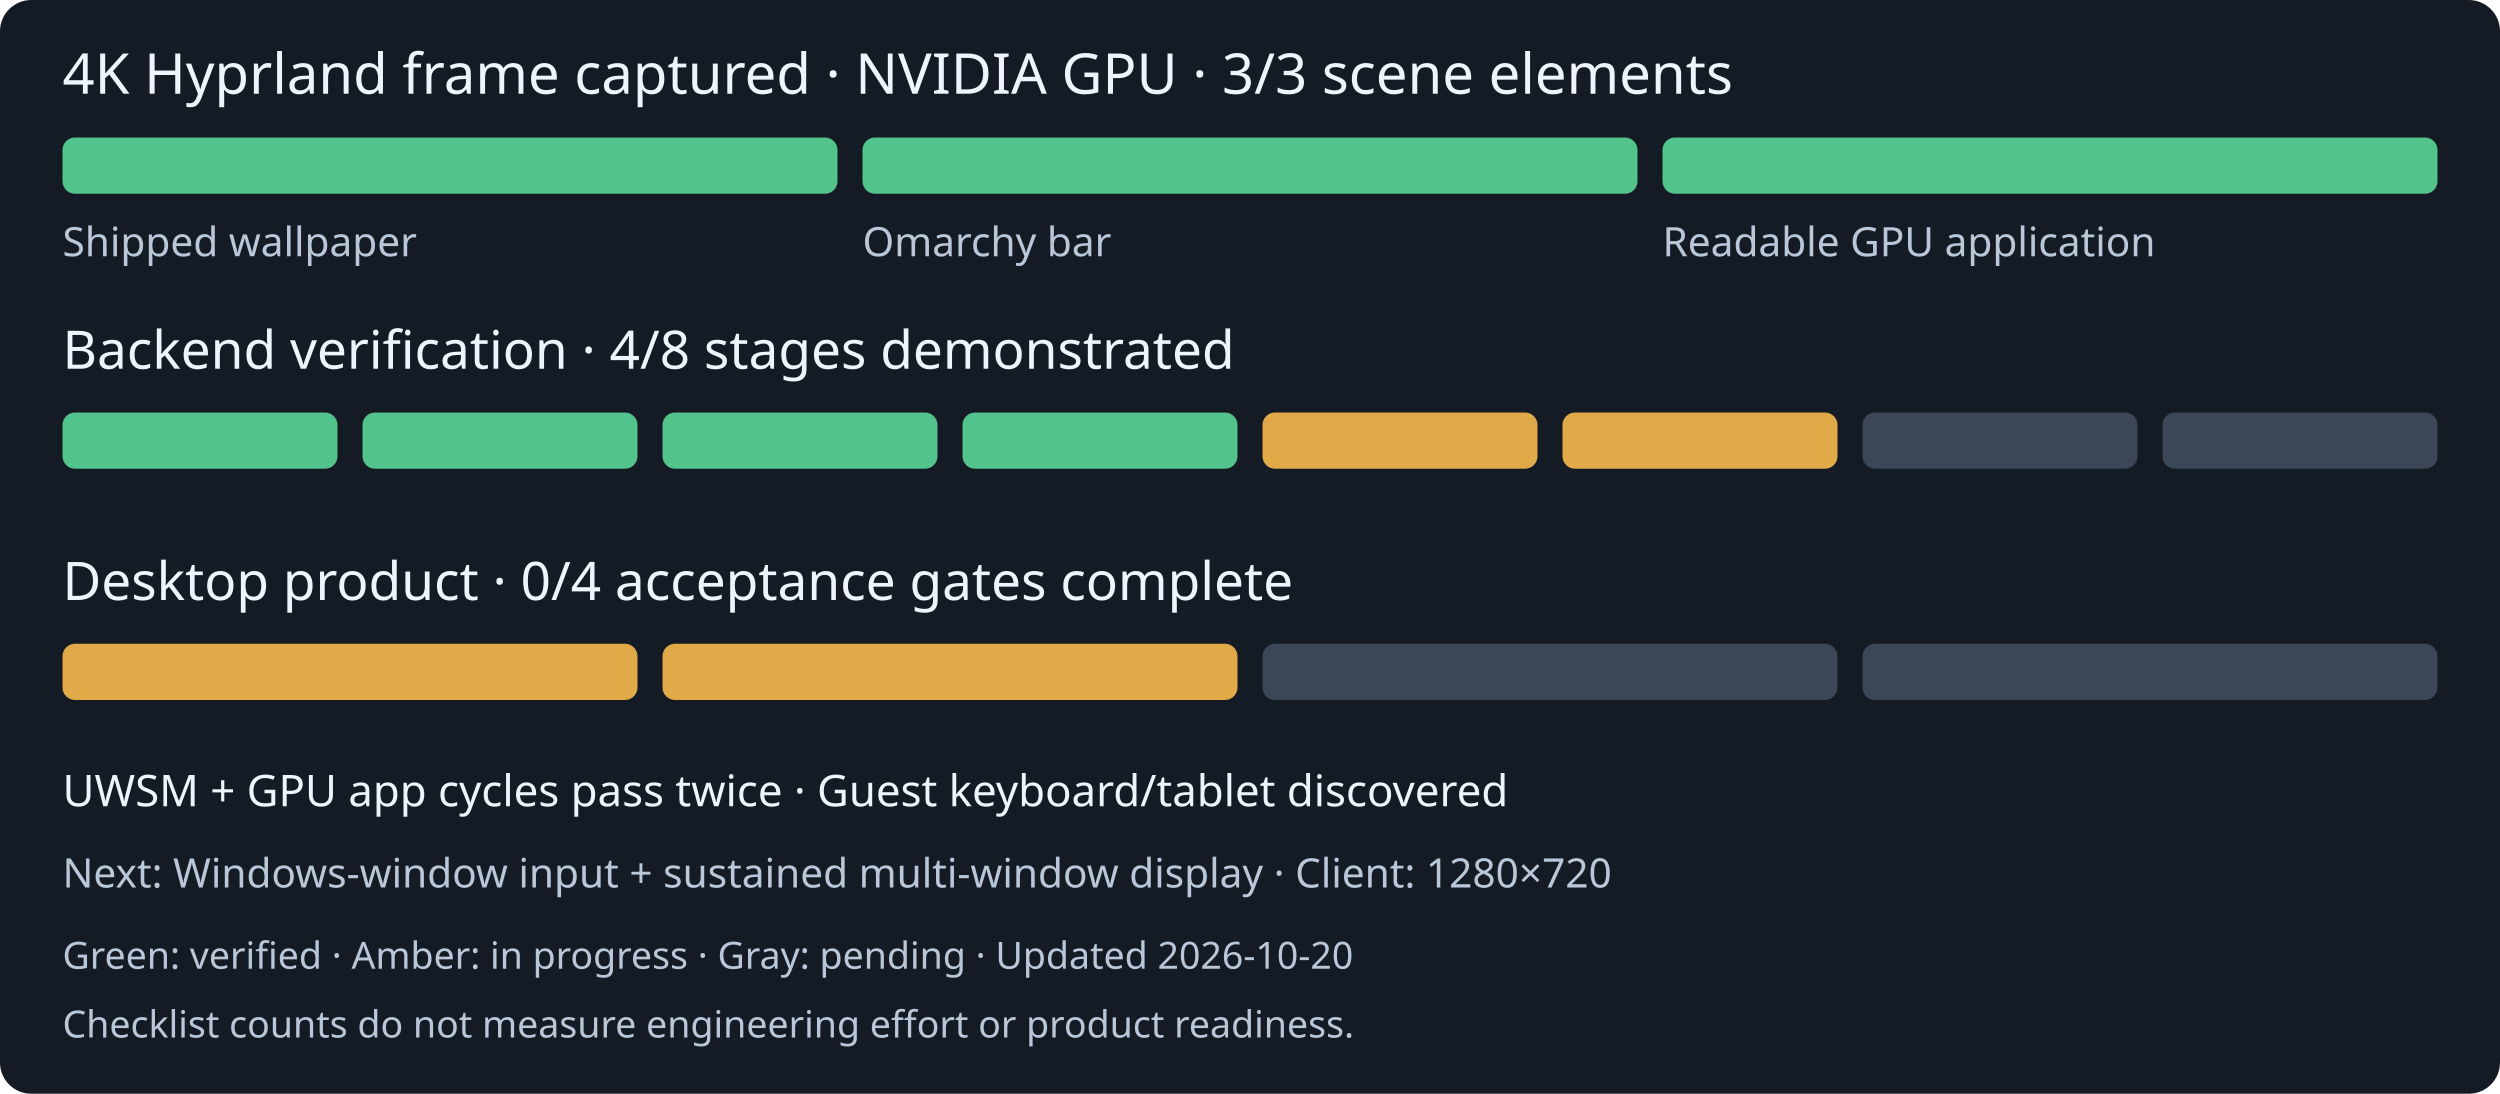
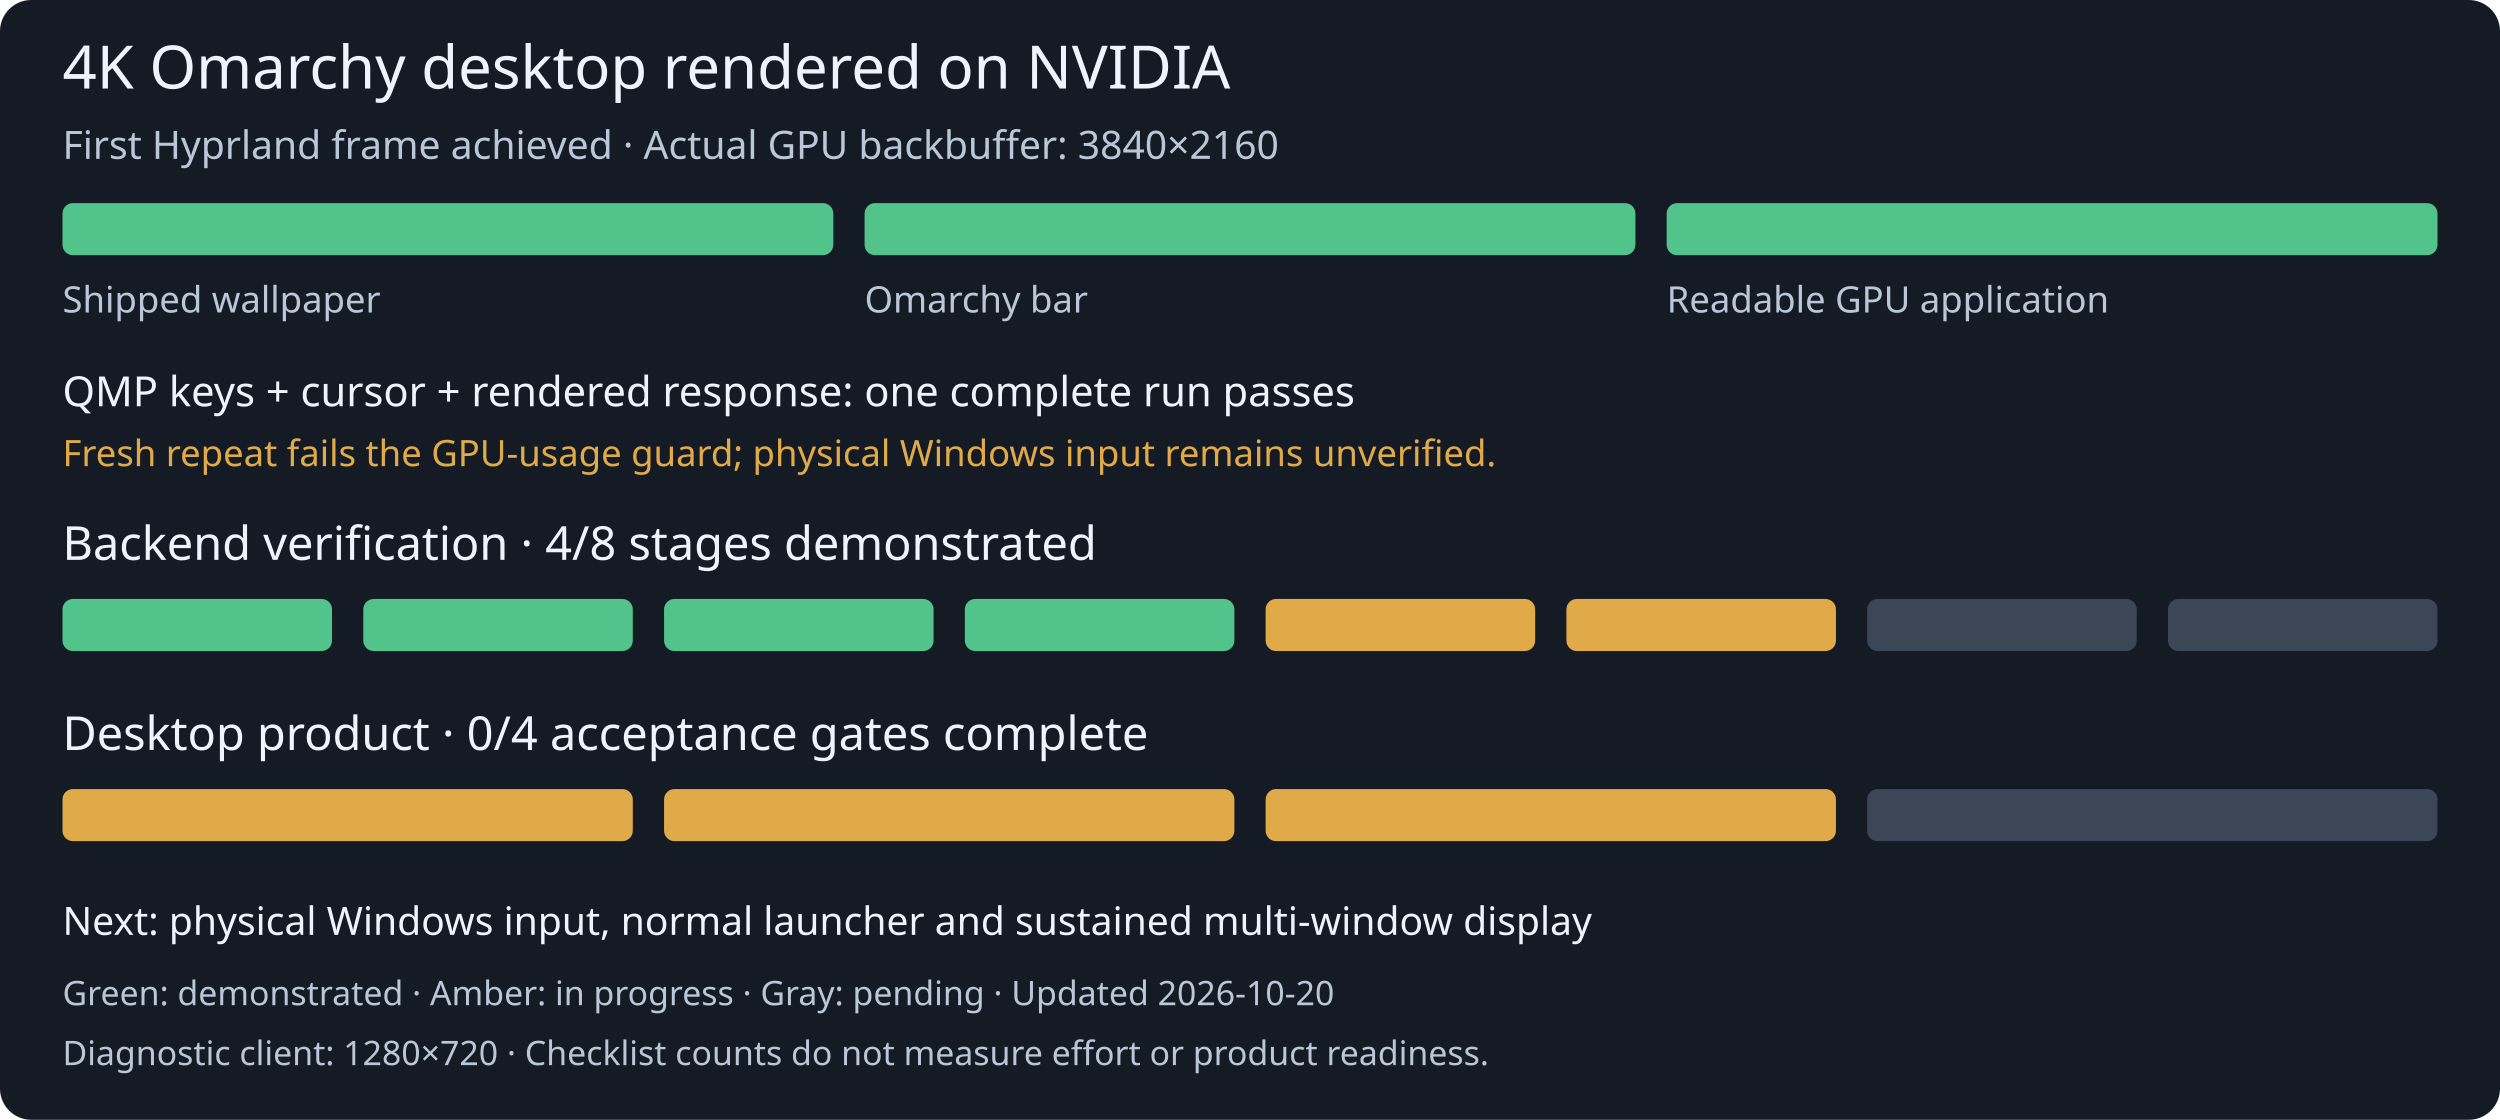
- <svg xmlns="http://www.w3.org/2000/svg" width="800" height="350" viewBox="0 0 800 350" role="img" aria-labelledby="title desc">
-   <rect width="800" height="350" rx="10" fill="#141b24" />
+ <svg xmlns="http://www.w3.org/2000/svg" width="960" height="430" viewBox="0 0 960 430" role="img" aria-labelledby="title desc">
+   <rect width="960" height="430" rx="12" fill="#141b24" />
  <g font-family="sans-serif">
-     <text x="20" y="30" fill="#eef4fc" font-size="18">4K Hyprland frame captured · NVIDIA GPU · 3/3 scene elements</text>
-     <g transform="translate(20 44)" fill="#51c38b">
-       <rect width="248" height="18" rx="4" />
-       <rect x="256" width="248" height="18" rx="4" />
-       <rect x="512" width="248" height="18" rx="4" />
+     <text x="24" y="34" fill="#eef4fc" font-size="23">4K Omarchy desktop rendered on NVIDIA</text>
+     <text x="24" y="61" fill="#bac7d9" font-size="15">First Hyprland frame achieved · Actual GPU backbuffer: 3840×2160</text>
+     <g transform="translate(24 78)" fill="#51c38b">
+       <rect width="296" height="20" rx="4" />
+       <rect x="308" width="296" height="20" rx="4" />
+       <rect x="616" width="296" height="20" rx="4" />
    </g>
-     <g fill="#bac7d9" font-size="13">
-       <text x="20" y="82">Shipped wallpaper</text>
-       <text x="276" y="82">Omarchy bar</text>
-       <text x="532" y="82">Readable GPU application</text>
+     <g fill="#bac7d9" font-size="14">
+       <text x="24" y="120">Shipped wallpaper</text>
+       <text x="332" y="120">Omarchy bar</text>
+       <text x="640" y="120">Readable GPU application</text>
    </g>
-     <text x="20" y="118" fill="#eef4fc" font-size="17">Backend verification · 4/8 stages demonstrated</text>
-     <g transform="translate(20 132)">
-       <rect width="88" height="18" rx="4" fill="#51c38b" />
-       <rect x="96" width="88" height="18" rx="4" fill="#51c38b" />
-       <rect x="192" width="88" height="18" rx="4" fill="#51c38b" />
-       <rect x="288" width="88" height="18" rx="4" fill="#51c38b" />
-       <rect x="384" width="88" height="18" rx="4" fill="#e0aa49" />
-       <rect x="480" width="88" height="18" rx="4" fill="#e0aa49" />
-       <rect x="576" width="88" height="18" rx="4" fill="#3b4657" />
-       <rect x="672" width="88" height="18" rx="4" fill="#3b4657" />
+     <text x="24" y="156" fill="#eef4fc" font-size="16">QMP keys + cursor + rendered response: one complete run passes</text>
+     <text x="24" y="179" fill="#e0aa49" font-size="14">Fresh repeat fails the GPU-usage guard; physical Windows input remains unverified.</text>
+     <text x="24" y="215" fill="#eef4fc" font-size="18">Backend verification · 4/8 stages demonstrated</text>
+     <g transform="translate(24 230)">
+       <rect width="103.5" height="20" rx="4" fill="#51c38b" />
+       <rect x="115.5" width="103.5" height="20" rx="4" fill="#51c38b" />
+       <rect x="231" width="103.5" height="20" rx="4" fill="#51c38b" />
+       <rect x="346.5" width="103.5" height="20" rx="4" fill="#51c38b" />
+       <rect x="462" width="103.5" height="20" rx="4" fill="#e0aa49" />
+       <rect x="577.5" width="103.5" height="20" rx="4" fill="#e0aa49" />
+       <rect x="693" width="103.5" height="20" rx="4" fill="#3b4657" />
+       <rect x="808.5" width="103.5" height="20" rx="4" fill="#3b4657" />
    </g>
-     <text x="20" y="192" fill="#eef4fc" font-size="17">Desktop product · 0/4 acceptance gates complete</text>
-     <g transform="translate(20 206)">
-       <rect width="184" height="18" rx="4" fill="#e0aa49" />
-       <rect x="192" width="184" height="18" rx="4" fill="#e0aa49" />
-       <rect x="384" width="184" height="18" rx="4" fill="#3b4657" />
-       <rect x="576" width="184" height="18" rx="4" fill="#3b4657" />
+     <text x="24" y="288" fill="#eef4fc" font-size="18">Desktop product · 0/4 acceptance gates complete</text>
+     <g transform="translate(24 303)">
+       <rect width="219" height="20" rx="4" fill="#e0aa49" />
+       <rect x="231" width="219" height="20" rx="4" fill="#e0aa49" />
+       <rect x="462" width="219" height="20" rx="4" fill="#e0aa49" />
+       <rect x="693" width="219" height="20" rx="4" fill="#3b4657" />
    </g>
-     <text x="20" y="258" fill="#eef4fc" font-size="14">UWSM + GPU app cycles pass twice · Guest keyboard/tablet discovered</text>
-     <text x="20" y="284" fill="#bac7d9" font-size="13">Next: Windows-window input + sustained multi-window display · Client: 1280×720</text>
-     <text x="20" y="310" fill="#bac7d9" font-size="12">Green: verified · Amber: in progress · Gray: pending · Updated 2026-10-20</text>
-     <text x="20" y="332" fill="#bac7d9" font-size="12">Checklist counts do not measure engineering effort or product readiness.</text>
+     <text x="24" y="359" fill="#eef4fc" font-size="15">Next: physical Windows input, normal launcher and sustained multi-window display</text>
+     <text x="24" y="386" fill="#bac7d9" font-size="13">Green: demonstrated · Amber: in progress · Gray: pending · Updated 2026-10-20</text>
+     <text x="24" y="409" fill="#bac7d9" font-size="13">Diagnostic client: 1280×720 · Checklist counts do not measure effort or product readiness.</text>
  </g>
</svg>
